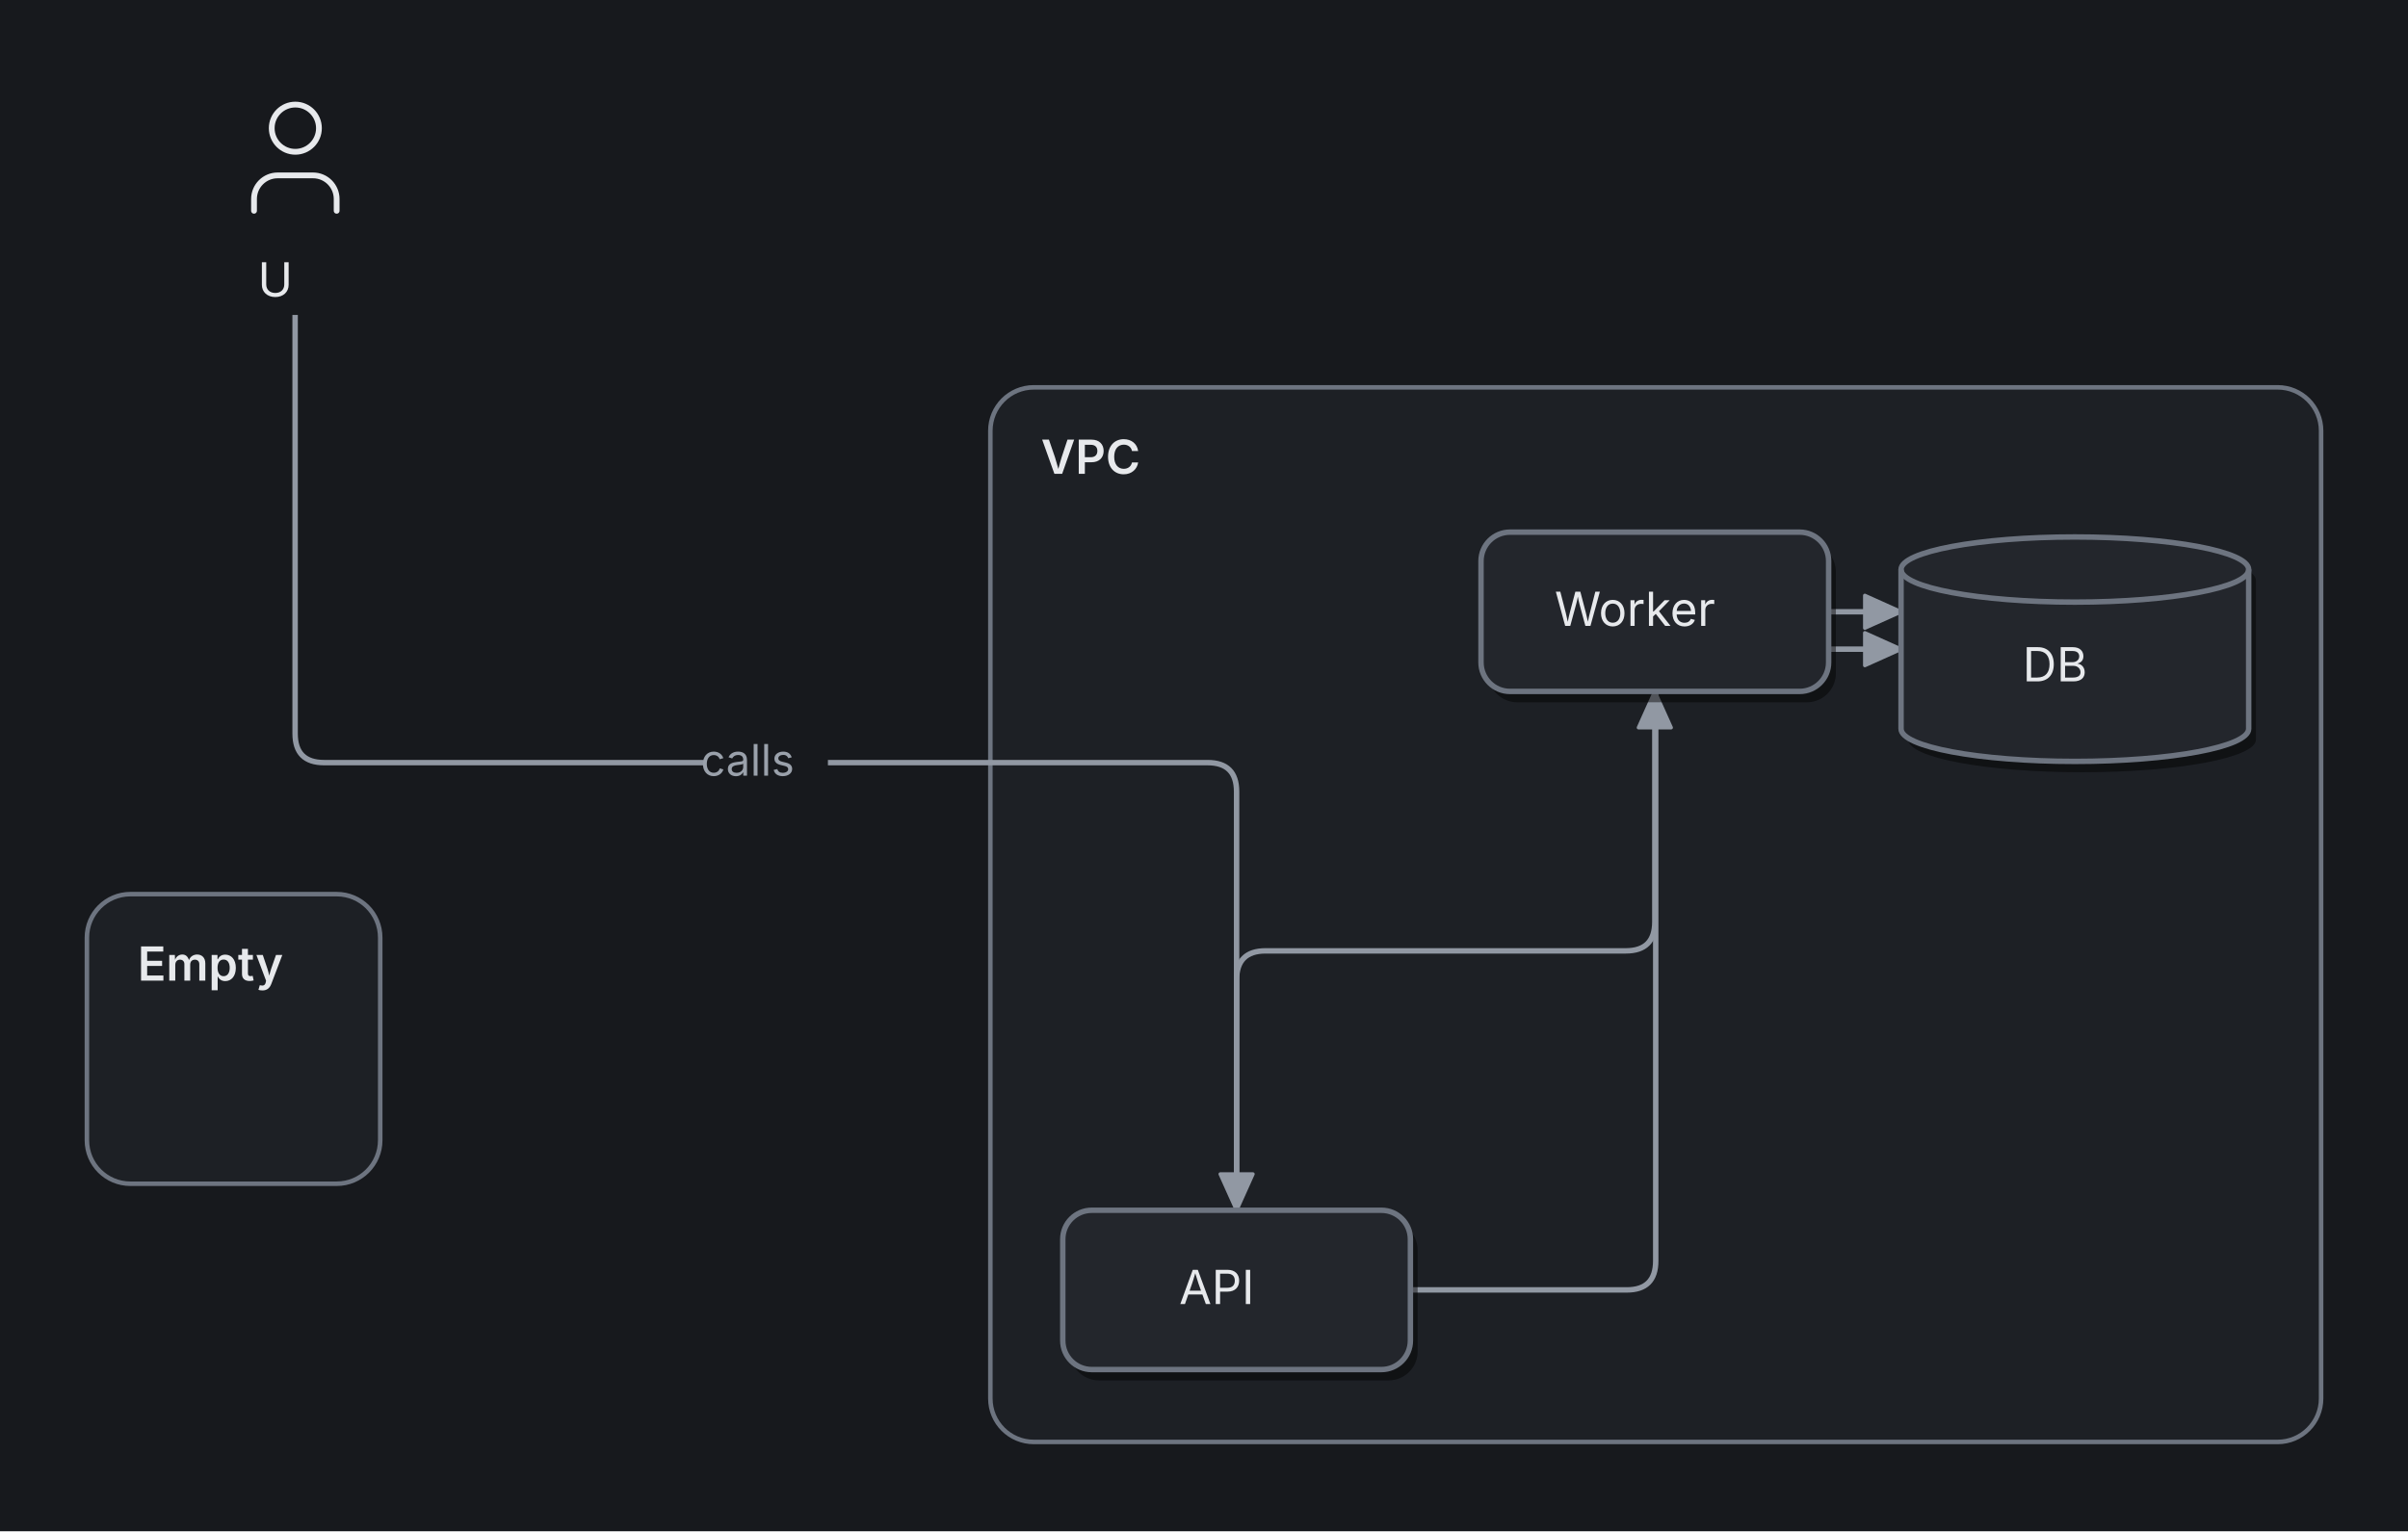
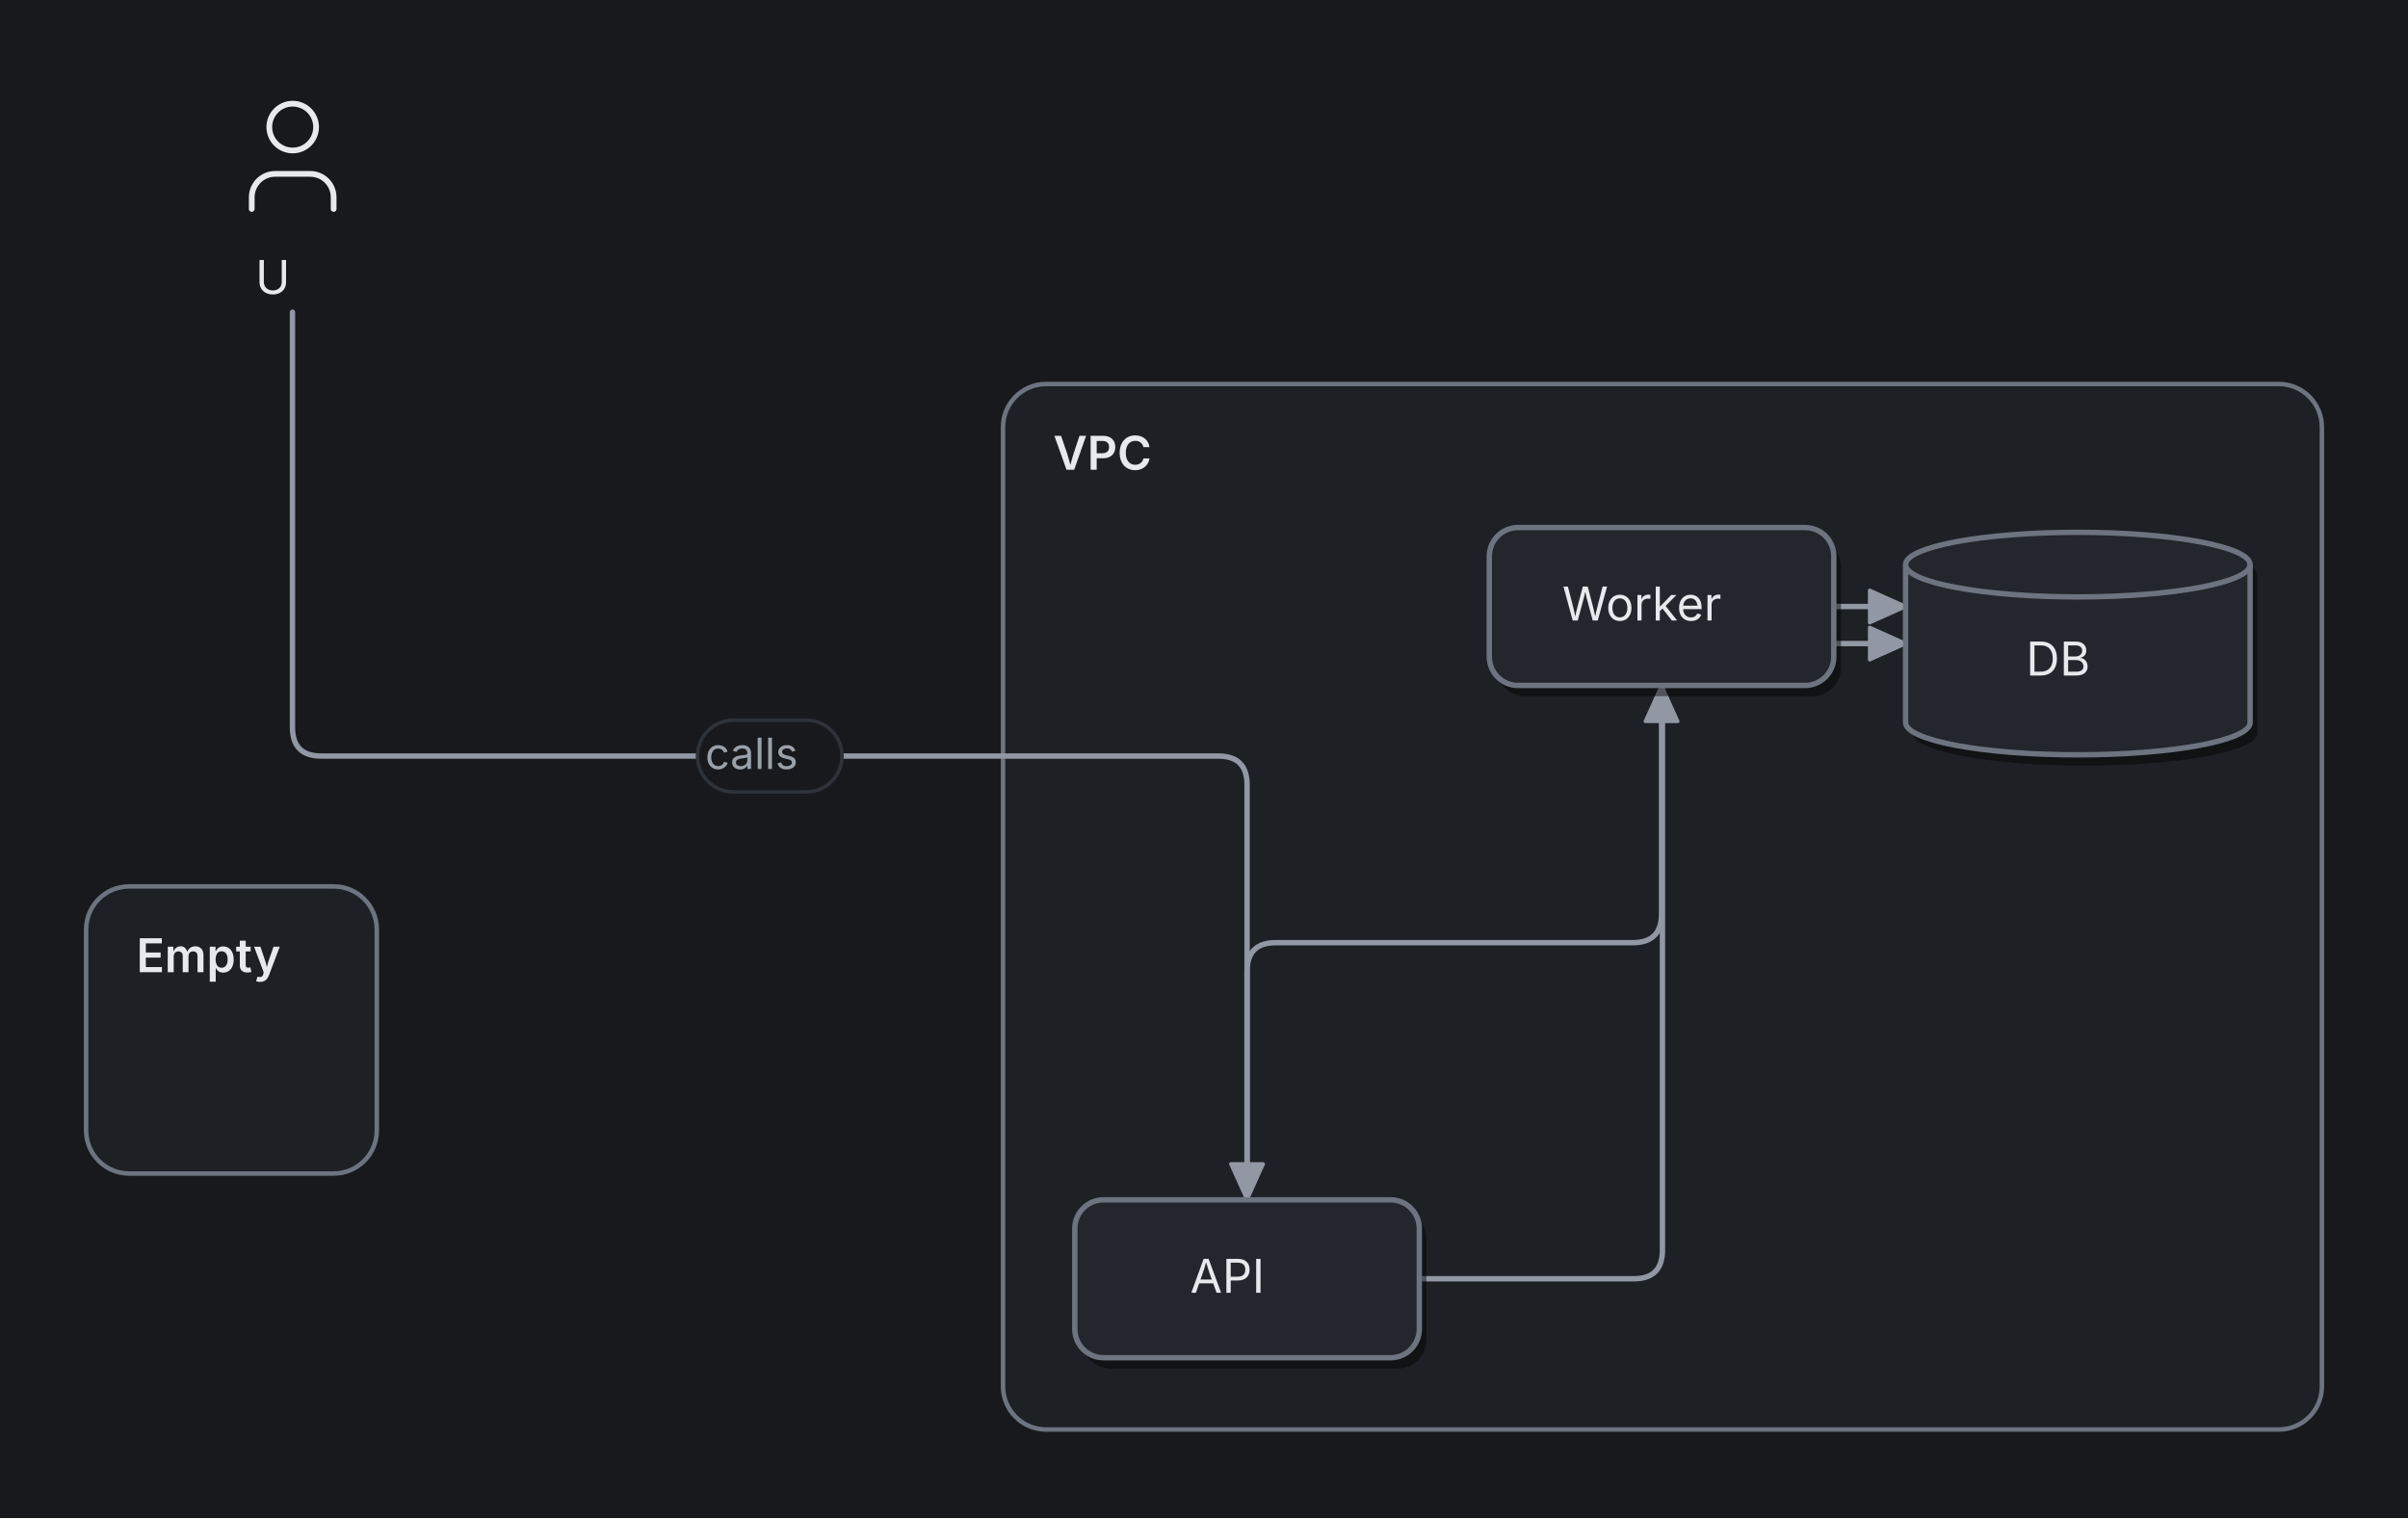
- <svg xmlns="http://www.w3.org/2000/svg" width="665" height="423" viewBox="0 0 665 423" font-family="Inter, 'Inter var', system-ui, -apple-system, 'Segoe UI', 'Noto Sans KR', sans-serif" data-diagram="cloud-architecture" data-theme="dark">
-   <rect width="665" height="423" fill="#17191d" />
+ <svg xmlns="http://www.w3.org/2000/svg" width="671" height="423" viewBox="0 0 671 423" font-family="Inter, 'Inter var', system-ui, -apple-system, 'Segoe UI', 'Noto Sans KR', sans-serif" data-diagram="cloud-architecture" data-theme="dark">
+   <rect width="671" height="423" fill="#17191d" />
  <g data-role="group" data-id="VPC">
-     <rect x="273.5" y="107" width="367.5" height="291.33" rx="12" fill="#1d2025" stroke="#6d7480" stroke-width="1.25" />
+     <rect x="279.5" y="107" width="367.5" height="291.33" rx="12" fill="#1d2025" stroke="#6d7480" stroke-width="1.25" />
  </g>
  <text font-size="13" font-weight="600" fill="#e7e9ec" text-anchor="start" xml:space="preserve">
-     <tspan x="287.5" y="130.9">VPC</tspan>
+     <tspan x="293.5" y="130.9">VPC</tspan>
  </text>
  <g data-role="group" data-id="Empty">
    <rect x="24" y="247" width="81" height="80" rx="12" fill="#1d2025" stroke="#6d7480" stroke-width="1.25" />
  </g>
  <text font-size="13" font-weight="600" fill="#e7e9ec" text-anchor="start" xml:space="preserve">
    <tspan x="38" y="270.9">Empty</tspan>
  </text>
  <g data-edge="e1">
-     <path d="M81.5 87L81.5 202.67Q81.5 210.67 89.5 210.67L333.5 210.67Q341.5 210.67 341.5 218.67L341.5 326.33" fill="none" stroke="#9198a3" stroke-width="1.5" stroke-linejoin="round" />
-     <path d="M341.5 334.33L346 324.33L337 324.33Z" fill="#9198a3" stroke="#9198a3" stroke-width="1" stroke-linejoin="round" />
+     <path d="M81.5 87L81.5 202.67Q81.5 210.67 89.5 210.67L339.5 210.67Q347.5 210.67 347.5 218.67L347.5 326.33" fill="none" stroke="#9198a3" stroke-width="1.5" stroke-linecap="round" stroke-linejoin="round" />
+     <path d="M347.5 334.33L352 324.33L343 324.33Z" fill="#9198a3" stroke="#9198a3" stroke-width="1" stroke-linejoin="round" />
  </g>
  <g data-edge="e2">
-     <path d="M389.5 356.33L449.25 356.33Q457.25 356.33 457.25 348.33L457.25 187.33Q457.25 179.33 465.25 179.33L517 179.33" fill="none" stroke="#9198a3" stroke-width="1.5" stroke-linejoin="round" />
-     <path d="M525 179.33L515 174.83L515 183.83Z" fill="#9198a3" stroke="#9198a3" stroke-width="1" stroke-linejoin="round" />
+     <path d="M395.5 356.33L455.25 356.33Q463.25 356.33 463.25 348.33L463.25 187.33Q463.25 179.33 471.25 179.33L523 179.33" fill="none" stroke="#9198a3" stroke-width="1.5" stroke-linecap="round" stroke-linejoin="round" />
+     <path d="M531 179.33L521 174.83L521 183.83Z" fill="#9198a3" stroke="#9198a3" stroke-width="1" stroke-linejoin="round" />
  </g>
  <g data-edge="e3">
-     <path d="M505,169L517,169" fill="none" stroke="#9198a3" stroke-width="1.5" stroke-linejoin="round" />
-     <path d="M525 169L515 164.5L515 173.5Z" fill="#9198a3" stroke="#9198a3" stroke-width="1" stroke-linejoin="round" />
+     <path d="M511,169L523,169" fill="none" stroke="#9198a3" stroke-width="1.5" stroke-linecap="round" stroke-linejoin="round" />
+     <path d="M531 169L521 164.5L521 173.5Z" fill="#9198a3" stroke="#9198a3" stroke-width="1" stroke-linejoin="round" />
  </g>
  <g data-edge="e4">
-     <path d="M341.5 334.33L341.5 270.67Q341.5 262.67 349.5 262.67L449 262.67Q457 262.67 457 254.67L457 199" fill="none" stroke="#9198a3" stroke-width="1.5" stroke-linejoin="round" />
-     <path d="M457 191L452.5 201L461.5 201Z" fill="#9198a3" stroke="#9198a3" stroke-width="1" stroke-linejoin="round" />
+     <path d="M347.5 334.33L347.5 270.67Q347.5 262.67 355.5 262.67L455 262.67Q463 262.67 463 254.67L463 199" fill="none" stroke="#9198a3" stroke-width="1.5" stroke-linecap="round" stroke-linejoin="round" />
+     <path d="M463 191L458.5 201L467.5 201Z" fill="#9198a3" stroke="#9198a3" stroke-width="1" stroke-linejoin="round" />
  </g>
  <g data-icon="user" data-icon-set="lucide" transform="translate(62 24) scale(1.63)">
    <path d="M19 21v-2a4 4 0 0 0-4-4H9a4 4 0 0 0-4 4v2 M8 7a4 4 0 1 0 8 0a4 4 0 1 0 -8 0" fill="none" stroke="#e7e9ec" stroke-width="0.98" stroke-linecap="round" stroke-linejoin="round" />
  </g>
  <text font-size="13" fill="#e7e9ec" text-anchor="middle" xml:space="preserve">
    <tspan x="81.5" y="81.9">U</tspan>
  </text>
  <g data-role="node" data-id="API">
-     <rect x="295.5" y="337.33" width="96" height="44" rx="8" fill="rgba(0,0,0,0.45)" stroke="none" />
-     <rect x="293.5" y="334.33" width="96" height="44" rx="8" fill="#23262c" stroke="#6d7480" stroke-width="1.5" />
+     <rect x="301.5" y="337.33" width="96" height="44" rx="8" fill="rgba(0,0,0,0.45)" stroke="none" />
+     <rect x="299.5" y="334.33" width="96" height="44" rx="8" fill="#23262c" stroke="#6d7480" stroke-width="1.5" />
  </g>
  <text font-size="13" fill="#e7e9ec" text-anchor="middle" xml:space="preserve">
-     <tspan x="341.5" y="360.23">API</tspan>
+     <tspan x="347.5" y="360.23">API</tspan>
  </text>
  <g data-role="node" data-id="Worker">
-     <rect x="411" y="150" width="96" height="44" rx="8" fill="rgba(0,0,0,0.45)" stroke="none" />
-     <rect x="409" y="147" width="96" height="44" rx="8" fill="#23262c" stroke="#6d7480" stroke-width="1.5" />
+     <rect x="417" y="150" width="96" height="44" rx="8" fill="rgba(0,0,0,0.45)" stroke="none" />
+     <rect x="415" y="147" width="96" height="44" rx="8" fill="#23262c" stroke="#6d7480" stroke-width="1.5" />
  </g>
  <text font-size="13" fill="#e7e9ec" text-anchor="middle" xml:space="preserve">
-     <tspan x="457" y="172.9">Worker</tspan>
+     <tspan x="463" y="172.9">Worker</tspan>
  </text>
  <g data-role="node" data-id="DB">
-     <path d="M527 160.33A48 9 0 0 1 623 160.33V204.33A48 9 0 0 1 527 204.33Z" fill="rgba(0,0,0,0.45)" stroke="none" />
-     <path d="M527 160.33A48 9 0 0 0 623 160.33" fill="none" stroke="none" />
-     <path d="M525 157.33A48 9 0 0 1 621 157.33V201.33A48 9 0 0 1 525 201.33Z" fill="#23262c" stroke="#6d7480" stroke-width="1.5" />
-     <path d="M525 157.33A48 9 0 0 0 621 157.33" fill="none" stroke="#6d7480" stroke-width="1.5" />
+     <path d="M533 160.33A48 9 0 0 1 629 160.33V204.33A48 9 0 0 1 533 204.33Z" fill="rgba(0,0,0,0.45)" stroke="none" />
+     <path d="M533 160.33A48 9 0 0 0 629 160.33" fill="none" stroke="none" />
+     <path d="M531 157.33A48 9 0 0 1 627 157.33V201.33A48 9 0 0 1 531 201.33Z" fill="#23262c" stroke="#6d7480" stroke-width="1.5" />
+     <path d="M531 157.33A48 9 0 0 0 627 157.33" fill="none" stroke="#6d7480" stroke-width="1.5" />
  </g>
  <text font-size="13" fill="#e7e9ec" text-anchor="middle" xml:space="preserve">
-     <tspan x="573" y="188.23">DB</tspan>
+     <tspan x="579" y="188.23">DB</tspan>
  </text>
-   <rect x="194.36" y="200.67" width="34.28" height="20" rx="4" fill="#17191d" />
+   <rect x="194.36" y="200.67" width="40.28" height="20" rx="10" fill="#17191d" stroke="#2e3239" stroke-width="1" />
  <text font-size="12" fill="#9aa1ab" text-anchor="middle" xml:space="preserve">
-     <tspan x="211.5" y="214.27">calls</tspan>
+     <tspan x="214.5" y="214.27">calls</tspan>
  </text>
</svg>
